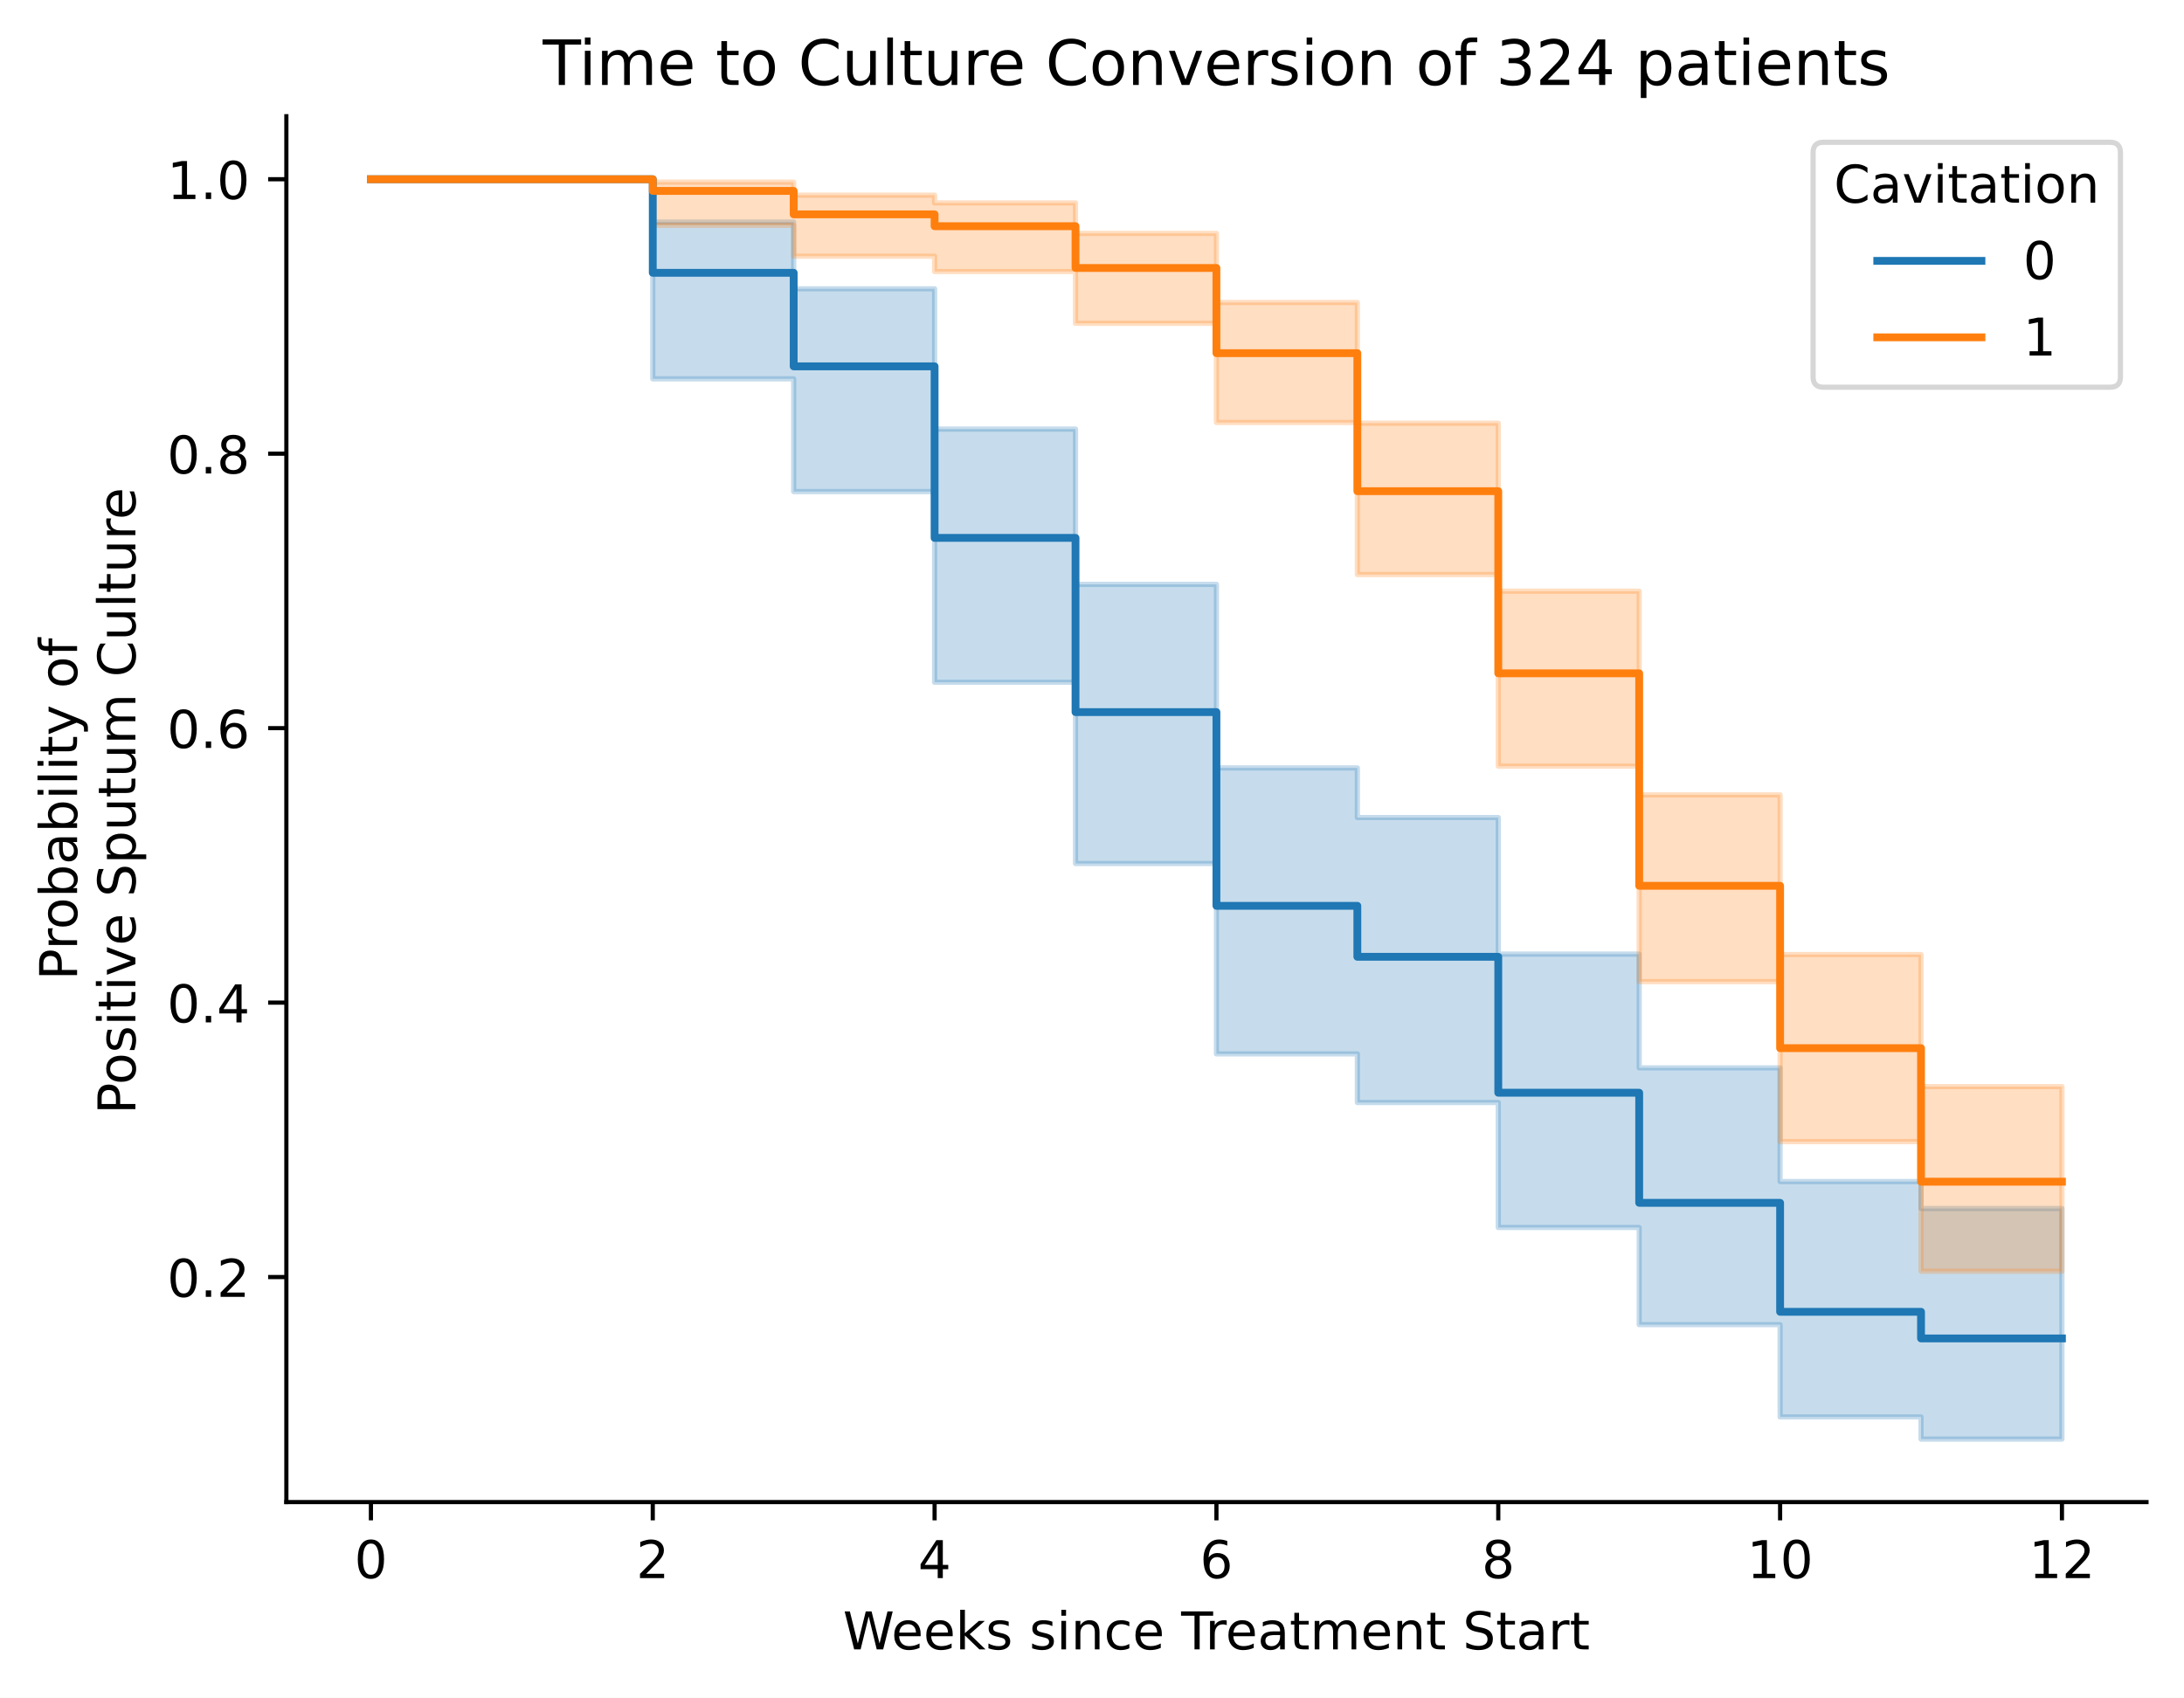
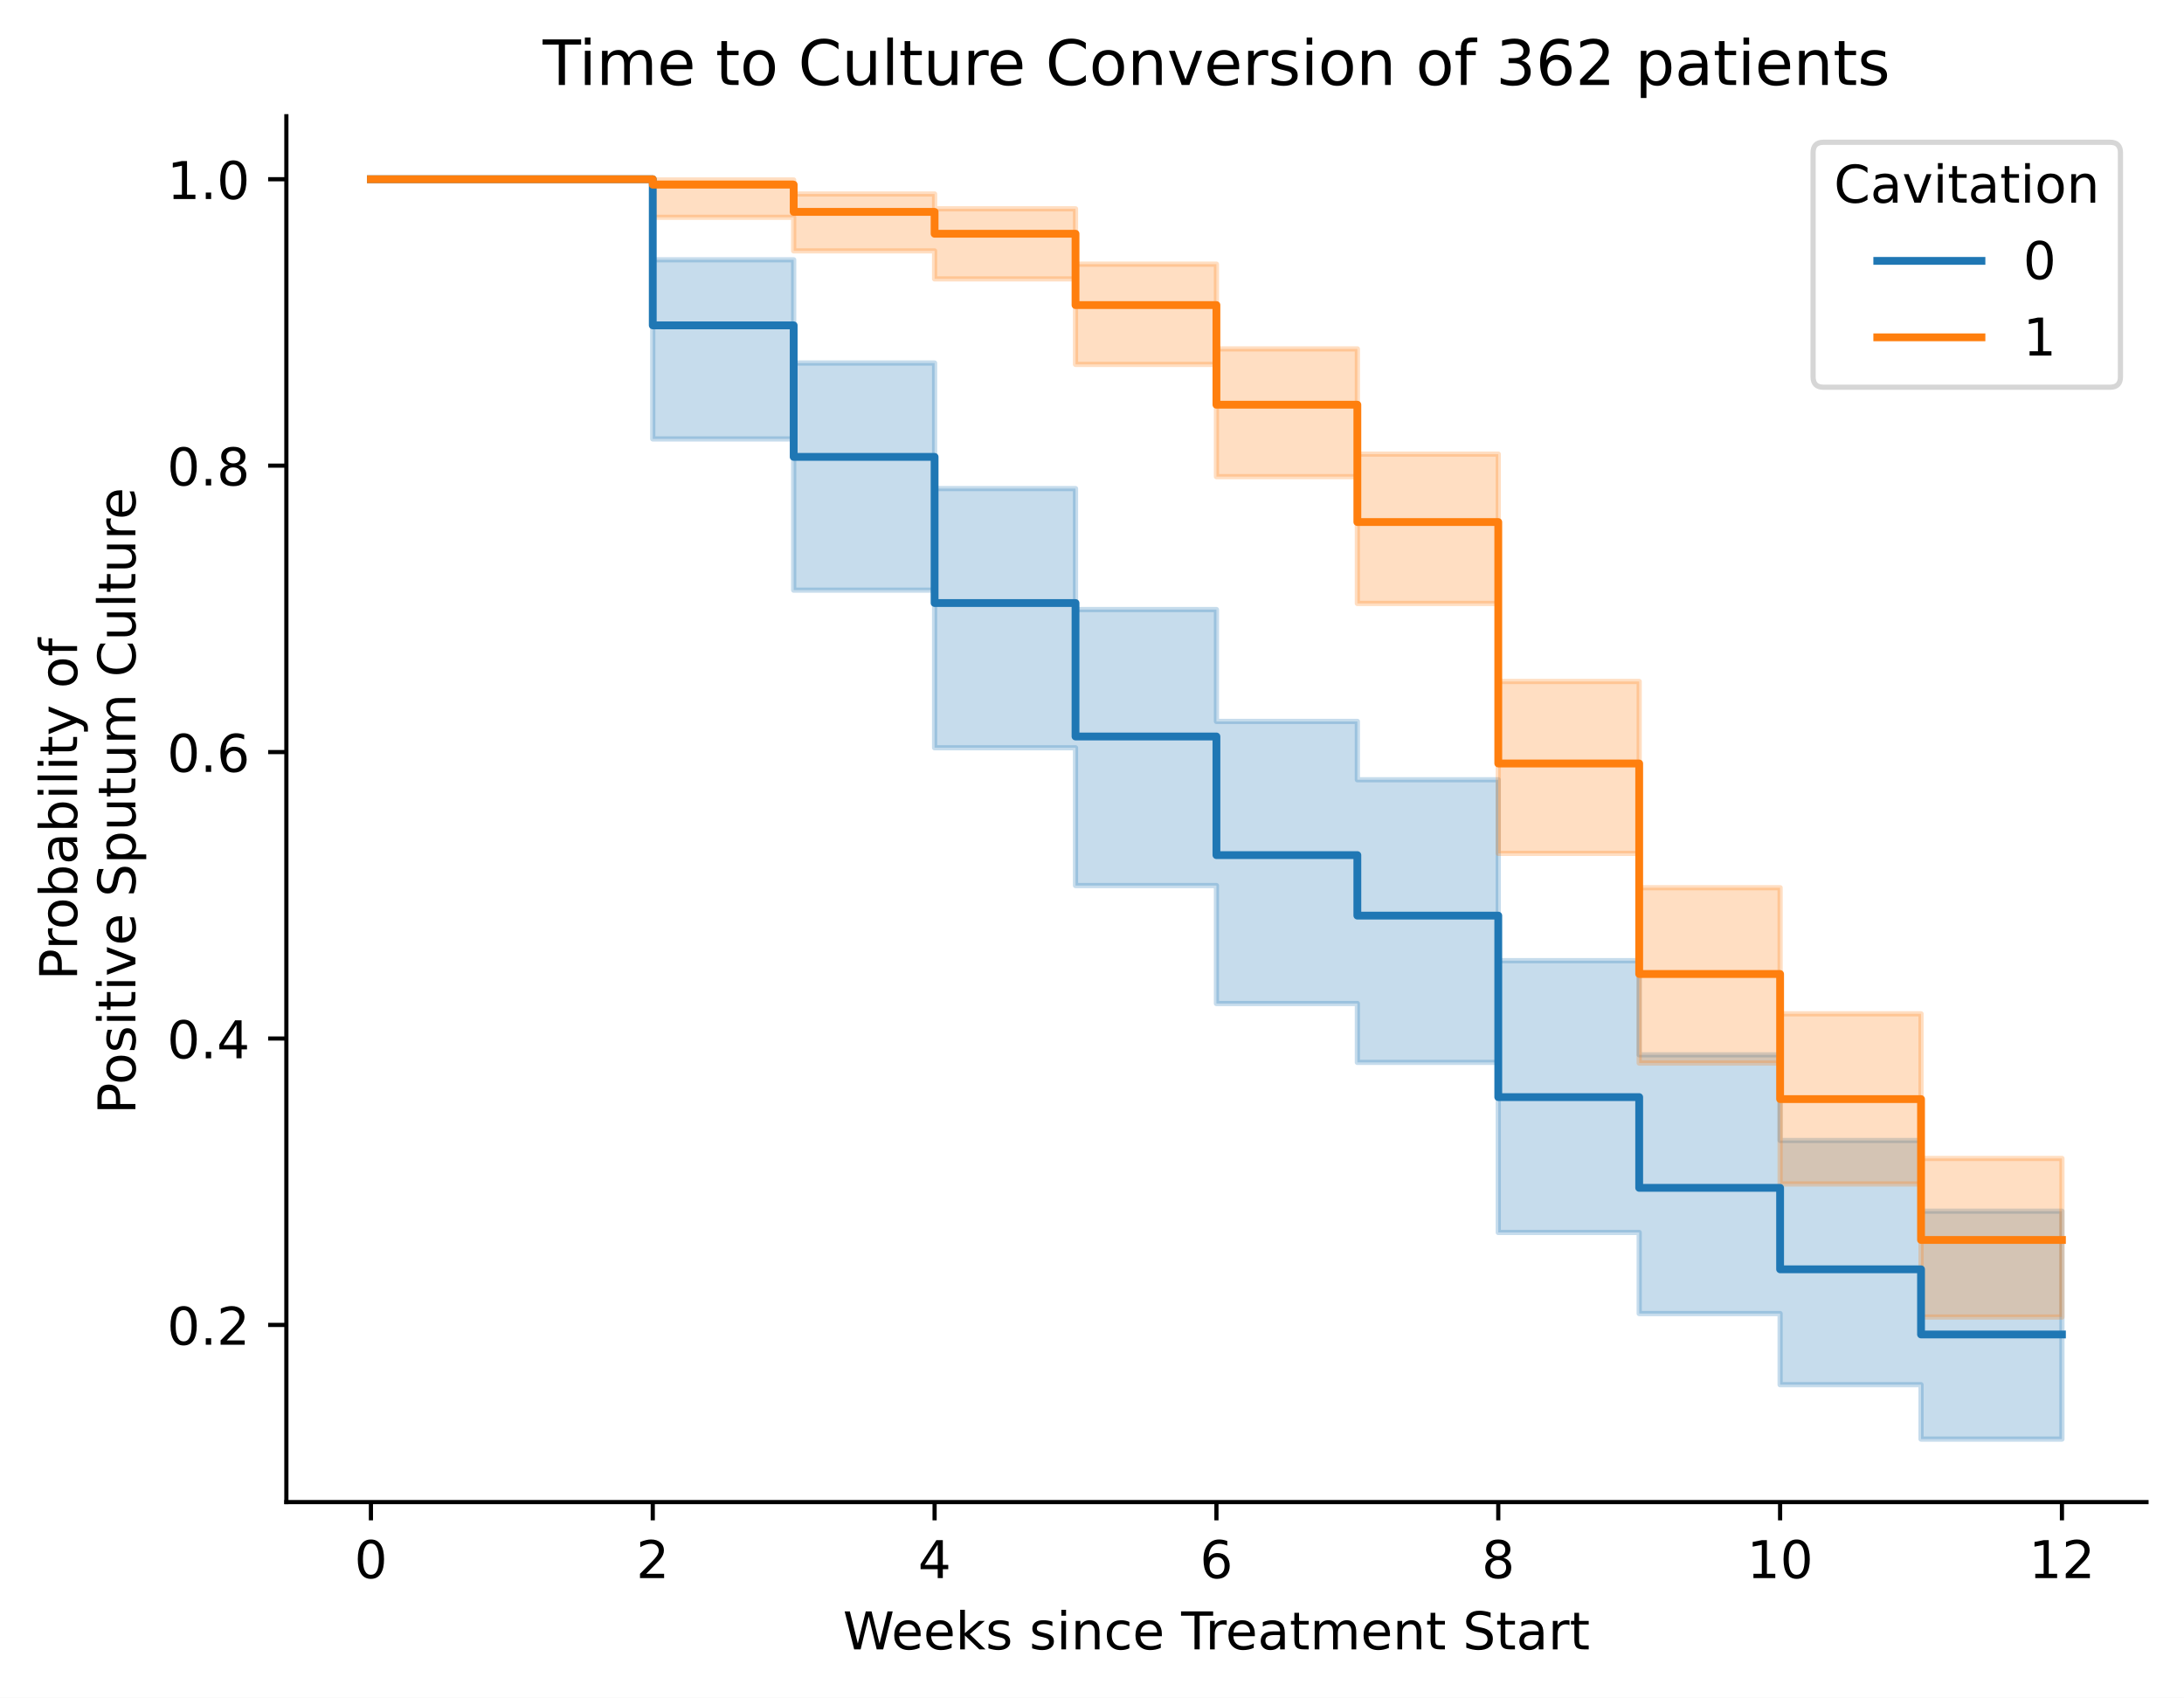
<svg xmlns="http://www.w3.org/2000/svg" xmlns:xlink="http://www.w3.org/1999/xlink" width="419.299pt" height="325.986pt" viewBox="0 0 419.299 325.986" version="1.1">
  <defs>
    <style type="text/css">*{stroke-linejoin: round; stroke-linecap: butt}</style>
  </defs>
  <g id="figure_1">
    <g id="patch_1">
      <path d="M 0 325.986  L 419.299 325.986  L 419.299 0  L 0 0  z " style="fill: #ffffff" />
    </g>
    <g id="axes_1">
      <g id="patch_2">
        <path d="M 54.979 288.43  L 412.099 288.43  L 412.099 22.318  L 54.979 22.318  z " style="fill: #ffffff" />
      </g>
      <g id="PolyCollection_1">
        <defs>
-           <path id="m9c2a12b737" d="M 71.212 -291.572  L 71.212 -291.572  L 98.266 -291.572  L 98.266 -291.572  L 125.321 -291.572  L 125.321 -253.238  L 152.375 -253.238  L 152.375 -231.594  L 179.43 -231.594  L 179.43 -194.98  L 206.485 -194.98  L 206.485 -160.172  L 233.539 -160.172  L 233.539 -123.619  L 260.594 -123.619  L 260.594 -114.28  L 287.648 -114.28  L 287.648 -90.282  L 314.703 -90.282  L 314.703 -71.627  L 341.757 -71.627  L 341.757 -53.903  L 368.812 -53.903  L 368.812 -49.652  L 395.866 -49.652  L 395.866 -49.652  L 395.866 -93.931  L 395.866 -93.931  L 395.866 -93.931  L 368.812 -93.931  L 368.812 -99.105  L 341.757 -99.105  L 341.757 -120.935  L 314.703 -120.935  L 314.703 -142.78  L 287.648 -142.78  L 287.648 -169.005  L 260.594 -169.005  L 260.594 -178.539  L 233.539 -178.539  L 233.539 -213.771  L 206.485 -213.771  L 206.485 -243.591  L 179.43 -243.591  L 179.43 -270.532  L 152.375 -270.532  L 152.375 -283.345  L 125.321 -283.345  L 125.321 -291.572  L 98.266 -291.572  L 98.266 -291.572  L 71.212 -291.572  z " style="stroke: #1f77b4; stroke-opacity: 0.25" />
+           <path id="m8d12c8aafc" d="M 71.212 -291.572  L 71.212 -291.572  L 125.321 -291.572  L 125.321 -241.702  L 152.375 -241.702  L 152.375 -212.667  L 179.43 -212.667  L 179.43 -182.399  L 206.485 -182.399  L 206.485 -155.942  L 233.539 -155.942  L 233.539 -133.292  L 260.594 -133.292  L 260.594 -121.989  L 287.648 -121.989  L 287.648 -89.331  L 314.703 -89.331  L 314.703 -73.76  L 341.757 -73.76  L 341.757 -60.099  L 368.812 -60.099  L 368.812 -49.652  L 395.866 -49.652  L 395.866 -49.652  L 395.866 -93.422  L 395.866 -93.422  L 395.866 -93.422  L 368.812 -93.422  L 368.812 -106.997  L 341.757 -106.997  L 341.757 -123.44  L 314.703 -123.44  L 314.703 -141.516  L 287.648 -141.516  L 287.648 -176.264  L 260.594 -176.264  L 260.594 -187.461  L 233.539 -187.461  L 233.539 -208.941  L 206.485 -208.941  L 206.485 -232.169  L 179.43 -232.169  L 179.43 -256.281  L 152.375 -256.281  L 152.375 -276.104  L 125.321 -276.104  L 125.321 -291.572  L 71.212 -291.572  z " style="stroke: #1f77b4; stroke-opacity: 0.25" />
        </defs>
-         <g clip-path="url(#p13f6b378c3)">
-           <use xlink:href="#m9c2a12b737" x="0" y="325.986" style="fill: #1f77b4; fill-opacity: 0.25; stroke: #1f77b4; stroke-opacity: 0.25" />
+         <g clip-path="url(#pe3ba8736a2)">
+           <use xlink:href="#m8d12c8aafc" x="0" y="325.986" style="fill: #1f77b4; fill-opacity: 0.25; stroke: #1f77b4; stroke-opacity: 0.25" />
        </g>
      </g>
      <g id="PolyCollection_2">
        <defs>
-           <path id="mcde48075c8" d="M 71.212 -291.572  L 71.212 -291.572  L 125.321 -291.572  L 125.321 -282.719  L 152.375 -282.719  L 152.375 -276.789  L 179.43 -276.789  L 179.43 -273.844  L 206.485 -273.844  L 206.485 -263.903  L 233.539 -263.903  L 233.539 -244.863  L 260.594 -244.863  L 260.594 -215.662  L 287.648 -215.662  L 287.648 -178.867  L 314.703 -178.867  L 314.703 -137.493  L 341.757 -137.493  L 341.757 -106.767  L 368.812 -106.767  L 368.812 -81.884  L 395.866 -81.884  L 395.866 -81.884  L 395.866 -117.339  L 395.866 -117.339  L 395.866 -117.339  L 368.812 -117.339  L 368.812 -142.694  L 341.757 -142.694  L 341.757 -173.35  L 314.703 -173.35  L 314.703 -212.461  L 287.648 -212.461  L 287.648 -244.728  L 260.594 -244.728  L 260.594 -267.901  L 233.539 -267.901  L 233.539 -281.163  L 206.485 -281.163  L 206.485 -287.023  L 179.43 -287.023  L 179.43 -288.519  L 152.375 -288.519  L 152.375 -291.01  L 125.321 -291.01  L 125.321 -291.572  L 71.212 -291.572  z " style="stroke: #ff7f0e; stroke-opacity: 0.25" />
+           <path id="mfb0420605d" d="M 71.212 -291.572  L 71.212 -291.572  L 125.321 -291.572  L 125.321 -284.262  L 152.375 -284.262  L 152.375 -277.811  L 179.43 -277.811  L 179.43 -272.433  L 206.485 -272.433  L 206.485 -256.014  L 233.539 -256.014  L 233.539 -234.46  L 260.594 -234.46  L 260.594 -210.115  L 287.648 -210.115  L 287.648 -162.125  L 314.703 -162.125  L 314.703 -121.858  L 341.757 -121.858  L 341.757 -98.647  L 368.812 -98.647  L 368.812 -73.093  L 395.866 -73.093  L 395.866 -73.093  L 395.866 -103.541  L 395.866 -103.541  L 395.866 -103.541  L 368.812 -103.541  L 368.812 -131.318  L 341.757 -131.318  L 341.757 -155.527  L 314.703 -155.527  L 314.703 -195.13  L 287.648 -195.13  L 287.648 -238.79  L 260.594 -238.79  L 260.594 -258.994  L 233.539 -258.994  L 233.539 -275.267  L 206.485 -275.267  L 206.485 -285.889  L 179.43 -285.889  L 179.43 -288.738  L 152.375 -288.738  L 152.375 -291.425  L 125.321 -291.425  L 125.321 -291.572  L 71.212 -291.572  z " style="stroke: #ff7f0e; stroke-opacity: 0.25" />
        </defs>
-         <g clip-path="url(#p13f6b378c3)">
-           <use xlink:href="#mcde48075c8" x="0" y="325.986" style="fill: #ff7f0e; fill-opacity: 0.25; stroke: #ff7f0e; stroke-opacity: 0.25" />
+         <g clip-path="url(#pe3ba8736a2)">
+           <use xlink:href="#mfb0420605d" x="0" y="325.986" style="fill: #ff7f0e; fill-opacity: 0.25; stroke: #ff7f0e; stroke-opacity: 0.25" />
        </g>
      </g>
      <g id="matplotlib.axis_1">
        <g id="xtick_1">
          <g id="line2d_1">
            <defs>
-               <path id="m4fde71c612" d="M 0 0  L 0 3.5  " style="stroke: #000000; stroke-width: 0.8" />
+               <path id="m2c444bd4d0" d="M 0 0  L 0 3.5  " style="stroke: #000000; stroke-width: 0.8" />
            </defs>
            <g>
-               <use xlink:href="#m4fde71c612" x="71.212" y="288.43" style="stroke: #000000; stroke-width: 0.8" />
+               <use xlink:href="#m2c444bd4d0" x="71.212" y="288.43" style="stroke: #000000; stroke-width: 0.8" />
            </g>
          </g>
          <g id="text_1">
            <g transform="translate(68.03054 303.0286) scale(0.1 -0.1)">
              <defs>
                <path id="DejaVuSans-30" d="M 2034 4250  Q 1547 4250 1301 3770  Q 1056 3291 1056 2328  Q 1056 1369 1301 889  Q 1547 409 2034 409  Q 2525 409 2770 889  Q 3016 1369 3016 2328  Q 3016 3291 2770 3770  Q 2525 4250 2034 4250  z M 2034 4750  Q 2819 4750 3233 4129  Q 3647 3509 3647 2328  Q 3647 1150 3233 529  Q 2819 -91 2034 -91  Q 1250 -91 836 529  Q 422 1150 422 2328  Q 422 3509 836 4129  Q 1250 4750 2034 4750  z " transform="scale(0.015625)" />
              </defs>
              <use xlink:href="#DejaVuSans-30" />
            </g>
          </g>
        </g>
        <g id="xtick_2">
          <g id="line2d_2">
            <g>
-               <use xlink:href="#m4fde71c612" x="125.321" y="288.43" style="stroke: #000000; stroke-width: 0.8" />
+               <use xlink:href="#m2c444bd4d0" x="125.321" y="288.43" style="stroke: #000000; stroke-width: 0.8" />
            </g>
          </g>
          <g id="text_2">
            <g transform="translate(122.1396 303.0286) scale(0.1 -0.1)">
              <defs>
                <path id="DejaVuSans-32" d="M 1228 531  L 3431 531  L 3431 0  L 469 0  L 469 531  Q 828 903 1448 1529  Q 2069 2156 2228 2338  Q 2531 2678 2651 2914  Q 2772 3150 2772 3378  Q 2772 3750 2511 3984  Q 2250 4219 1831 4219  Q 1534 4219 1204 4116  Q 875 4013 500 3803  L 500 4441  Q 881 4594 1212 4672  Q 1544 4750 1819 4750  Q 2544 4750 2975 4387  Q 3406 4025 3406 3419  Q 3406 3131 3298 2873  Q 3191 2616 2906 2266  Q 2828 2175 2409 1742  Q 1991 1309 1228 531  z " transform="scale(0.015625)" />
              </defs>
              <use xlink:href="#DejaVuSans-32" />
            </g>
          </g>
        </g>
        <g id="xtick_3">
          <g id="line2d_3">
            <g>
-               <use xlink:href="#m4fde71c612" x="179.43" y="288.43" style="stroke: #000000; stroke-width: 0.8" />
+               <use xlink:href="#m2c444bd4d0" x="179.43" y="288.43" style="stroke: #000000; stroke-width: 0.8" />
            </g>
          </g>
          <g id="text_3">
            <g transform="translate(176.2487 303.0286) scale(0.1 -0.1)">
              <defs>
                <path id="DejaVuSans-34" d="M 2419 4116  L 825 1625  L 2419 1625  L 2419 4116  z M 2253 4666  L 3047 4666  L 3047 1625  L 3713 1625  L 3713 1100  L 3047 1100  L 3047 0  L 2419 0  L 2419 1100  L 313 1100  L 313 1709  L 2253 4666  z " transform="scale(0.015625)" />
              </defs>
              <use xlink:href="#DejaVuSans-34" />
            </g>
          </g>
        </g>
        <g id="xtick_4">
          <g id="line2d_4">
            <g>
-               <use xlink:href="#m4fde71c612" x="233.539" y="288.43" style="stroke: #000000; stroke-width: 0.8" />
+               <use xlink:href="#m2c444bd4d0" x="233.539" y="288.43" style="stroke: #000000; stroke-width: 0.8" />
            </g>
          </g>
          <g id="text_4">
            <g transform="translate(230.3578 303.0286) scale(0.1 -0.1)">
              <defs>
                <path id="DejaVuSans-36" d="M 2113 2584  Q 1688 2584 1439 2293  Q 1191 2003 1191 1497  Q 1191 994 1439 701  Q 1688 409 2113 409  Q 2538 409 2786 701  Q 3034 994 3034 1497  Q 3034 2003 2786 2293  Q 2538 2584 2113 2584  z M 3366 4563  L 3366 3988  Q 3128 4100 2886 4159  Q 2644 4219 2406 4219  Q 1781 4219 1451 3797  Q 1122 3375 1075 2522  Q 1259 2794 1537 2939  Q 1816 3084 2150 3084  Q 2853 3084 3261 2657  Q 3669 2231 3669 1497  Q 3669 778 3244 343  Q 2819 -91 2113 -91  Q 1303 -91 875 529  Q 447 1150 447 2328  Q 447 3434 972 4092  Q 1497 4750 2381 4750  Q 2619 4750 2861 4703  Q 3103 4656 3366 4563  z " transform="scale(0.015625)" />
              </defs>
              <use xlink:href="#DejaVuSans-36" />
            </g>
          </g>
        </g>
        <g id="xtick_5">
          <g id="line2d_5">
            <g>
-               <use xlink:href="#m4fde71c612" x="287.648" y="288.43" style="stroke: #000000; stroke-width: 0.8" />
+               <use xlink:href="#m2c444bd4d0" x="287.648" y="288.43" style="stroke: #000000; stroke-width: 0.8" />
            </g>
          </g>
          <g id="text_5">
            <g transform="translate(284.4669 303.0286) scale(0.1 -0.1)">
              <defs>
                <path id="DejaVuSans-38" d="M 2034 2216  Q 1584 2216 1326 1975  Q 1069 1734 1069 1313  Q 1069 891 1326 650  Q 1584 409 2034 409  Q 2484 409 2743 651  Q 3003 894 3003 1313  Q 3003 1734 2745 1975  Q 2488 2216 2034 2216  z M 1403 2484  Q 997 2584 770 2862  Q 544 3141 544 3541  Q 544 4100 942 4425  Q 1341 4750 2034 4750  Q 2731 4750 3128 4425  Q 3525 4100 3525 3541  Q 3525 3141 3298 2862  Q 3072 2584 2669 2484  Q 3125 2378 3379 2068  Q 3634 1759 3634 1313  Q 3634 634 3220 271  Q 2806 -91 2034 -91  Q 1263 -91 848 271  Q 434 634 434 1313  Q 434 1759 690 2068  Q 947 2378 1403 2484  z M 1172 3481  Q 1172 3119 1398 2916  Q 1625 2713 2034 2713  Q 2441 2713 2670 2916  Q 2900 3119 2900 3481  Q 2900 3844 2670 4047  Q 2441 4250 2034 4250  Q 1625 4250 1398 4047  Q 1172 3844 1172 3481  z " transform="scale(0.015625)" />
              </defs>
              <use xlink:href="#DejaVuSans-38" />
            </g>
          </g>
        </g>
        <g id="xtick_6">
          <g id="line2d_6">
            <g>
-               <use xlink:href="#m4fde71c612" x="341.757" y="288.43" style="stroke: #000000; stroke-width: 0.8" />
+               <use xlink:href="#m2c444bd4d0" x="341.757" y="288.43" style="stroke: #000000; stroke-width: 0.8" />
            </g>
          </g>
          <g id="text_6">
            <g transform="translate(335.3947 303.0286) scale(0.1 -0.1)">
              <defs>
                <path id="DejaVuSans-31" d="M 794 531  L 1825 531  L 1825 4091  L 703 3866  L 703 4441  L 1819 4666  L 2450 4666  L 2450 531  L 3481 531  L 3481 0  L 794 0  L 794 531  z " transform="scale(0.015625)" />
              </defs>
              <use xlink:href="#DejaVuSans-31" />
              <use xlink:href="#DejaVuSans-30" x="63.623" />
            </g>
          </g>
        </g>
        <g id="xtick_7">
          <g id="line2d_7">
            <g>
-               <use xlink:href="#m4fde71c612" x="395.866" y="288.43" style="stroke: #000000; stroke-width: 0.8" />
+               <use xlink:href="#m2c444bd4d0" x="395.866" y="288.43" style="stroke: #000000; stroke-width: 0.8" />
            </g>
          </g>
          <g id="text_7">
            <g transform="translate(389.5038 303.0286) scale(0.1 -0.1)">
              <use xlink:href="#DejaVuSans-31" />
              <use xlink:href="#DejaVuSans-32" x="63.623" />
            </g>
          </g>
        </g>
        <g id="text_8">
          <g transform="translate(161.8305 316.7067) scale(0.1 -0.1)">
            <defs>
              <path id="DejaVuSans-57" d="M 213 4666  L 850 4666  L 1831 722  L 2809 4666  L 3519 4666  L 4500 722  L 5478 4666  L 6119 4666  L 4947 0  L 4153 0  L 3169 4050  L 2175 0  L 1381 0  L 213 4666  z " transform="scale(0.015625)" />
              <path id="DejaVuSans-65" d="M 3597 1894  L 3597 1613  L 953 1613  Q 991 1019 1311 708  Q 1631 397 2203 397  Q 2534 397 2845 478  Q 3156 559 3463 722  L 3463 178  Q 3153 47 2828 -22  Q 2503 -91 2169 -91  Q 1331 -91 842 396  Q 353 884 353 1716  Q 353 2575 817 3079  Q 1281 3584 2069 3584  Q 2775 3584 3186 3129  Q 3597 2675 3597 1894  z M 3022 2063  Q 3016 2534 2758 2815  Q 2500 3097 2075 3097  Q 1594 3097 1305 2825  Q 1016 2553 972 2059  L 3022 2063  z " transform="scale(0.015625)" />
              <path id="DejaVuSans-6b" d="M 581 4863  L 1159 4863  L 1159 1991  L 2875 3500  L 3609 3500  L 1753 1863  L 3688 0  L 2938 0  L 1159 1709  L 1159 0  L 581 0  L 581 4863  z " transform="scale(0.015625)" />
              <path id="DejaVuSans-73" d="M 2834 3397  L 2834 2853  Q 2591 2978 2328 3040  Q 2066 3103 1784 3103  Q 1356 3103 1142 2972  Q 928 2841 928 2578  Q 928 2378 1081 2264  Q 1234 2150 1697 2047  L 1894 2003  Q 2506 1872 2764 1633  Q 3022 1394 3022 966  Q 3022 478 2636 193  Q 2250 -91 1575 -91  Q 1294 -91 989 -36  Q 684 19 347 128  L 347 722  Q 666 556 975 473  Q 1284 391 1588 391  Q 1994 391 2212 530  Q 2431 669 2431 922  Q 2431 1156 2273 1281  Q 2116 1406 1581 1522  L 1381 1569  Q 847 1681 609 1914  Q 372 2147 372 2553  Q 372 3047 722 3315  Q 1072 3584 1716 3584  Q 2034 3584 2315 3537  Q 2597 3491 2834 3397  z " transform="scale(0.015625)" />
              <path id="DejaVuSans-20" transform="scale(0.015625)" />
              <path id="DejaVuSans-69" d="M 603 3500  L 1178 3500  L 1178 0  L 603 0  L 603 3500  z M 603 4863  L 1178 4863  L 1178 4134  L 603 4134  L 603 4863  z " transform="scale(0.015625)" />
              <path id="DejaVuSans-6e" d="M 3513 2113  L 3513 0  L 2938 0  L 2938 2094  Q 2938 2591 2744 2837  Q 2550 3084 2163 3084  Q 1697 3084 1428 2787  Q 1159 2491 1159 1978  L 1159 0  L 581 0  L 581 3500  L 1159 3500  L 1159 2956  Q 1366 3272 1645 3428  Q 1925 3584 2291 3584  Q 2894 3584 3203 3211  Q 3513 2838 3513 2113  z " transform="scale(0.015625)" />
              <path id="DejaVuSans-63" d="M 3122 3366  L 3122 2828  Q 2878 2963 2633 3030  Q 2388 3097 2138 3097  Q 1578 3097 1268 2742  Q 959 2388 959 1747  Q 959 1106 1268 751  Q 1578 397 2138 397  Q 2388 397 2633 464  Q 2878 531 3122 666  L 3122 134  Q 2881 22 2623 -34  Q 2366 -91 2075 -91  Q 1284 -91 818 406  Q 353 903 353 1747  Q 353 2603 823 3093  Q 1294 3584 2113 3584  Q 2378 3584 2631 3529  Q 2884 3475 3122 3366  z " transform="scale(0.015625)" />
              <path id="DejaVuSans-54" d="M -19 4666  L 3928 4666  L 3928 4134  L 2272 4134  L 2272 0  L 1638 0  L 1638 4134  L -19 4134  L -19 4666  z " transform="scale(0.015625)" />
              <path id="DejaVuSans-72" d="M 2631 2963  Q 2534 3019 2420 3045  Q 2306 3072 2169 3072  Q 1681 3072 1420 2755  Q 1159 2438 1159 1844  L 1159 0  L 581 0  L 581 3500  L 1159 3500  L 1159 2956  Q 1341 3275 1631 3429  Q 1922 3584 2338 3584  Q 2397 3584 2469 3576  Q 2541 3569 2628 3553  L 2631 2963  z " transform="scale(0.015625)" />
              <path id="DejaVuSans-61" d="M 2194 1759  Q 1497 1759 1228 1600  Q 959 1441 959 1056  Q 959 750 1161 570  Q 1363 391 1709 391  Q 2188 391 2477 730  Q 2766 1069 2766 1631  L 2766 1759  L 2194 1759  z M 3341 1997  L 3341 0  L 2766 0  L 2766 531  Q 2569 213 2275 61  Q 1981 -91 1556 -91  Q 1019 -91 701 211  Q 384 513 384 1019  Q 384 1609 779 1909  Q 1175 2209 1959 2209  L 2766 2209  L 2766 2266  Q 2766 2663 2505 2880  Q 2244 3097 1772 3097  Q 1472 3097 1187 3025  Q 903 2953 641 2809  L 641 3341  Q 956 3463 1253 3523  Q 1550 3584 1831 3584  Q 2591 3584 2966 3190  Q 3341 2797 3341 1997  z " transform="scale(0.015625)" />
              <path id="DejaVuSans-74" d="M 1172 4494  L 1172 3500  L 2356 3500  L 2356 3053  L 1172 3053  L 1172 1153  Q 1172 725 1289 603  Q 1406 481 1766 481  L 2356 481  L 2356 0  L 1766 0  Q 1100 0 847 248  Q 594 497 594 1153  L 594 3053  L 172 3053  L 172 3500  L 594 3500  L 594 4494  L 1172 4494  z " transform="scale(0.015625)" />
              <path id="DejaVuSans-6d" d="M 3328 2828  Q 3544 3216 3844 3400  Q 4144 3584 4550 3584  Q 5097 3584 5394 3201  Q 5691 2819 5691 2113  L 5691 0  L 5113 0  L 5113 2094  Q 5113 2597 4934 2840  Q 4756 3084 4391 3084  Q 3944 3084 3684 2787  Q 3425 2491 3425 1978  L 3425 0  L 2847 0  L 2847 2094  Q 2847 2600 2669 2842  Q 2491 3084 2119 3084  Q 1678 3084 1418 2786  Q 1159 2488 1159 1978  L 1159 0  L 581 0  L 581 3500  L 1159 3500  L 1159 2956  Q 1356 3278 1631 3431  Q 1906 3584 2284 3584  Q 2666 3584 2933 3390  Q 3200 3197 3328 2828  z " transform="scale(0.015625)" />
              <path id="DejaVuSans-53" d="M 3425 4513  L 3425 3897  Q 3066 4069 2747 4153  Q 2428 4238 2131 4238  Q 1616 4238 1336 4038  Q 1056 3838 1056 3469  Q 1056 3159 1242 3001  Q 1428 2844 1947 2747  L 2328 2669  Q 3034 2534 3370 2195  Q 3706 1856 3706 1288  Q 3706 609 3251 259  Q 2797 -91 1919 -91  Q 1588 -91 1214 -16  Q 841 59 441 206  L 441 856  Q 825 641 1194 531  Q 1563 422 1919 422  Q 2459 422 2753 634  Q 3047 847 3047 1241  Q 3047 1584 2836 1778  Q 2625 1972 2144 2069  L 1759 2144  Q 1053 2284 737 2584  Q 422 2884 422 3419  Q 422 4038 858 4394  Q 1294 4750 2059 4750  Q 2388 4750 2728 4690  Q 3069 4631 3425 4513  z " transform="scale(0.015625)" />
            </defs>
            <use xlink:href="#DejaVuSans-57" />
            <use xlink:href="#DejaVuSans-65" x="93.002" />
            <use xlink:href="#DejaVuSans-65" x="154.525" />
            <use xlink:href="#DejaVuSans-6b" x="216.049" />
            <use xlink:href="#DejaVuSans-73" x="273.959" />
            <use xlink:href="#DejaVuSans-20" x="326.059" />
            <use xlink:href="#DejaVuSans-73" x="357.846" />
            <use xlink:href="#DejaVuSans-69" x="409.945" />
            <use xlink:href="#DejaVuSans-6e" x="437.729" />
            <use xlink:href="#DejaVuSans-63" x="501.107" />
            <use xlink:href="#DejaVuSans-65" x="556.088" />
            <use xlink:href="#DejaVuSans-20" x="617.611" />
            <use xlink:href="#DejaVuSans-54" x="649.398" />
            <use xlink:href="#DejaVuSans-72" x="695.732" />
            <use xlink:href="#DejaVuSans-65" x="734.596" />
            <use xlink:href="#DejaVuSans-61" x="796.119" />
            <use xlink:href="#DejaVuSans-74" x="857.398" />
            <use xlink:href="#DejaVuSans-6d" x="896.607" />
            <use xlink:href="#DejaVuSans-65" x="994.02" />
            <use xlink:href="#DejaVuSans-6e" x="1055.543" />
            <use xlink:href="#DejaVuSans-74" x="1118.922" />
            <use xlink:href="#DejaVuSans-20" x="1158.131" />
            <use xlink:href="#DejaVuSans-53" x="1189.918" />
            <use xlink:href="#DejaVuSans-74" x="1253.395" />
            <use xlink:href="#DejaVuSans-61" x="1292.604" />
            <use xlink:href="#DejaVuSans-72" x="1353.883" />
            <use xlink:href="#DejaVuSans-74" x="1394.996" />
          </g>
        </g>
      </g>
      <g id="matplotlib.axis_2">
        <g id="ytick_1">
          <g id="line2d_8">
            <defs>
-               <path id="mbb993c18e3" d="M 0 0  L -3.5 0  " style="stroke: #000000; stroke-width: 0.8" />
+               <path id="me81ae74fdc" d="M 0 0  L -3.5 0  " style="stroke: #000000; stroke-width: 0.8" />
            </defs>
            <g>
-               <use xlink:href="#mbb993c18e3" x="54.979" y="245.218" style="stroke: #000000; stroke-width: 0.8" />
+               <use xlink:href="#me81ae74fdc" x="54.979" y="254.411" style="stroke: #000000; stroke-width: 0.8" />
            </g>
          </g>
          <g id="text_9">
-             <g transform="translate(32.07594 249.0168) scale(0.1 -0.1)">
+             <g transform="translate(32.07594 258.2106) scale(0.1 -0.1)">
              <defs>
                <path id="DejaVuSans-2e" d="M 684 794  L 1344 794  L 1344 0  L 684 0  L 684 794  z " transform="scale(0.015625)" />
              </defs>
              <use xlink:href="#DejaVuSans-30" />
              <use xlink:href="#DejaVuSans-2e" x="63.623" />
              <use xlink:href="#DejaVuSans-32" x="95.41" />
            </g>
          </g>
        </g>
        <g id="ytick_2">
          <g id="line2d_9">
            <g>
-               <use xlink:href="#mbb993c18e3" x="54.979" y="192.517" style="stroke: #000000; stroke-width: 0.8" />
+               <use xlink:href="#me81ae74fdc" x="54.979" y="199.412" style="stroke: #000000; stroke-width: 0.8" />
            </g>
          </g>
          <g id="text_10">
-             <g transform="translate(32.07594 196.316) scale(0.1 -0.1)">
+             <g transform="translate(32.07594 203.2113) scale(0.1 -0.1)">
              <use xlink:href="#DejaVuSans-30" />
              <use xlink:href="#DejaVuSans-2e" x="63.623" />
              <use xlink:href="#DejaVuSans-34" x="95.41" />
            </g>
          </g>
        </g>
        <g id="ytick_3">
          <g id="line2d_10">
            <g>
-               <use xlink:href="#mbb993c18e3" x="54.979" y="139.816" style="stroke: #000000; stroke-width: 0.8" />
+               <use xlink:href="#me81ae74fdc" x="54.979" y="144.413" style="stroke: #000000; stroke-width: 0.8" />
            </g>
          </g>
          <g id="text_11">
-             <g transform="translate(32.07594 143.6151) scale(0.1 -0.1)">
+             <g transform="translate(32.07594 148.212) scale(0.1 -0.1)">
              <use xlink:href="#DejaVuSans-30" />
              <use xlink:href="#DejaVuSans-2e" x="63.623" />
              <use xlink:href="#DejaVuSans-36" x="95.41" />
            </g>
          </g>
        </g>
        <g id="ytick_4">
          <g id="line2d_11">
            <g>
-               <use xlink:href="#mbb993c18e3" x="54.979" y="87.115" style="stroke: #000000; stroke-width: 0.8" />
+               <use xlink:href="#me81ae74fdc" x="54.979" y="89.413" style="stroke: #000000; stroke-width: 0.8" />
            </g>
          </g>
          <g id="text_12">
-             <g transform="translate(32.07594 90.91422) scale(0.1 -0.1)">
+             <g transform="translate(32.07594 93.21266) scale(0.1 -0.1)">
              <use xlink:href="#DejaVuSans-30" />
              <use xlink:href="#DejaVuSans-2e" x="63.623" />
              <use xlink:href="#DejaVuSans-38" x="95.41" />
            </g>
          </g>
        </g>
        <g id="ytick_5">
          <g id="line2d_12">
            <g>
-               <use xlink:href="#mbb993c18e3" x="54.979" y="34.414" style="stroke: #000000; stroke-width: 0.8" />
+               <use xlink:href="#me81ae74fdc" x="54.979" y="34.414" style="stroke: #000000; stroke-width: 0.8" />
            </g>
          </g>
          <g id="text_13">
            <g transform="translate(32.07594 38.21334) scale(0.1 -0.1)">
              <use xlink:href="#DejaVuSans-31" />
              <use xlink:href="#DejaVuSans-2e" x="63.623" />
              <use xlink:href="#DejaVuSans-30" x="95.41" />
            </g>
          </g>
        </g>
        <g id="text_14">
          <g transform="translate(14.79844 188.2116) rotate(-90) scale(0.1 -0.1)">
            <defs>
              <path id="DejaVuSans-50" d="M 1259 4147  L 1259 2394  L 2053 2394  Q 2494 2394 2734 2622  Q 2975 2850 2975 3272  Q 2975 3691 2734 3919  Q 2494 4147 2053 4147  L 1259 4147  z M 628 4666  L 2053 4666  Q 2838 4666 3239 4311  Q 3641 3956 3641 3272  Q 3641 2581 3239 2228  Q 2838 1875 2053 1875  L 1259 1875  L 1259 0  L 628 0  L 628 4666  z " transform="scale(0.015625)" />
              <path id="DejaVuSans-6f" d="M 1959 3097  Q 1497 3097 1228 2736  Q 959 2375 959 1747  Q 959 1119 1226 758  Q 1494 397 1959 397  Q 2419 397 2687 759  Q 2956 1122 2956 1747  Q 2956 2369 2687 2733  Q 2419 3097 1959 3097  z M 1959 3584  Q 2709 3584 3137 3096  Q 3566 2609 3566 1747  Q 3566 888 3137 398  Q 2709 -91 1959 -91  Q 1206 -91 779 398  Q 353 888 353 1747  Q 353 2609 779 3096  Q 1206 3584 1959 3584  z " transform="scale(0.015625)" />
              <path id="DejaVuSans-62" d="M 3116 1747  Q 3116 2381 2855 2742  Q 2594 3103 2138 3103  Q 1681 3103 1420 2742  Q 1159 2381 1159 1747  Q 1159 1113 1420 752  Q 1681 391 2138 391  Q 2594 391 2855 752  Q 3116 1113 3116 1747  z M 1159 2969  Q 1341 3281 1617 3432  Q 1894 3584 2278 3584  Q 2916 3584 3314 3078  Q 3713 2572 3713 1747  Q 3713 922 3314 415  Q 2916 -91 2278 -91  Q 1894 -91 1617 61  Q 1341 213 1159 525  L 1159 0  L 581 0  L 581 4863  L 1159 4863  L 1159 2969  z " transform="scale(0.015625)" />
              <path id="DejaVuSans-6c" d="M 603 4863  L 1178 4863  L 1178 0  L 603 0  L 603 4863  z " transform="scale(0.015625)" />
              <path id="DejaVuSans-79" d="M 2059 -325  Q 1816 -950 1584 -1140  Q 1353 -1331 966 -1331  L 506 -1331  L 506 -850  L 844 -850  Q 1081 -850 1212 -737  Q 1344 -625 1503 -206  L 1606 56  L 191 3500  L 800 3500  L 1894 763  L 2988 3500  L 3597 3500  L 2059 -325  z " transform="scale(0.015625)" />
              <path id="DejaVuSans-66" d="M 2375 4863  L 2375 4384  L 1825 4384  Q 1516 4384 1395 4259  Q 1275 4134 1275 3809  L 1275 3500  L 2222 3500  L 2222 3053  L 1275 3053  L 1275 0  L 697 0  L 697 3053  L 147 3053  L 147 3500  L 697 3500  L 697 3744  Q 697 4328 969 4595  Q 1241 4863 1831 4863  L 2375 4863  z " transform="scale(0.015625)" />
            </defs>
            <use xlink:href="#DejaVuSans-50" />
            <use xlink:href="#DejaVuSans-72" x="58.553" />
            <use xlink:href="#DejaVuSans-6f" x="97.416" />
            <use xlink:href="#DejaVuSans-62" x="158.598" />
            <use xlink:href="#DejaVuSans-61" x="222.074" />
            <use xlink:href="#DejaVuSans-62" x="283.354" />
            <use xlink:href="#DejaVuSans-69" x="346.83" />
            <use xlink:href="#DejaVuSans-6c" x="374.613" />
            <use xlink:href="#DejaVuSans-69" x="402.396" />
            <use xlink:href="#DejaVuSans-74" x="430.18" />
            <use xlink:href="#DejaVuSans-79" x="469.389" />
            <use xlink:href="#DejaVuSans-20" x="528.568" />
            <use xlink:href="#DejaVuSans-6f" x="560.355" />
            <use xlink:href="#DejaVuSans-66" x="621.537" />
          </g>
          <g transform="translate(25.99625 217.1273) rotate(-90) scale(0.1 -0.1)">
            <defs>
              <path id="DejaVuSans-76" d="M 191 3500  L 800 3500  L 1894 563  L 2988 3500  L 3597 3500  L 2284 0  L 1503 0  L 191 3500  z " transform="scale(0.015625)" />
              <path id="DejaVuSans-70" d="M 1159 525  L 1159 -1331  L 581 -1331  L 581 3500  L 1159 3500  L 1159 2969  Q 1341 3281 1617 3432  Q 1894 3584 2278 3584  Q 2916 3584 3314 3078  Q 3713 2572 3713 1747  Q 3713 922 3314 415  Q 2916 -91 2278 -91  Q 1894 -91 1617 61  Q 1341 213 1159 525  z M 3116 1747  Q 3116 2381 2855 2742  Q 2594 3103 2138 3103  Q 1681 3103 1420 2742  Q 1159 2381 1159 1747  Q 1159 1113 1420 752  Q 1681 391 2138 391  Q 2594 391 2855 752  Q 3116 1113 3116 1747  z " transform="scale(0.015625)" />
              <path id="DejaVuSans-75" d="M 544 1381  L 544 3500  L 1119 3500  L 1119 1403  Q 1119 906 1312 657  Q 1506 409 1894 409  Q 2359 409 2629 706  Q 2900 1003 2900 1516  L 2900 3500  L 3475 3500  L 3475 0  L 2900 0  L 2900 538  Q 2691 219 2414 64  Q 2138 -91 1772 -91  Q 1169 -91 856 284  Q 544 659 544 1381  z M 1991 3584  L 1991 3584  z " transform="scale(0.015625)" />
              <path id="DejaVuSans-43" d="M 4122 4306  L 4122 3641  Q 3803 3938 3442 4084  Q 3081 4231 2675 4231  Q 1875 4231 1450 3742  Q 1025 3253 1025 2328  Q 1025 1406 1450 917  Q 1875 428 2675 428  Q 3081 428 3442 575  Q 3803 722 4122 1019  L 4122 359  Q 3791 134 3420 21  Q 3050 -91 2638 -91  Q 1578 -91 968 557  Q 359 1206 359 2328  Q 359 3453 968 4101  Q 1578 4750 2638 4750  Q 3056 4750 3426 4639  Q 3797 4528 4122 4306  z " transform="scale(0.015625)" />
            </defs>
            <use xlink:href="#DejaVuSans-20" />
            <use xlink:href="#DejaVuSans-50" x="31.787" />
            <use xlink:href="#DejaVuSans-6f" x="88.465" />
            <use xlink:href="#DejaVuSans-73" x="149.646" />
            <use xlink:href="#DejaVuSans-69" x="201.746" />
            <use xlink:href="#DejaVuSans-74" x="229.529" />
            <use xlink:href="#DejaVuSans-69" x="268.738" />
            <use xlink:href="#DejaVuSans-76" x="296.521" />
            <use xlink:href="#DejaVuSans-65" x="355.701" />
            <use xlink:href="#DejaVuSans-20" x="417.225" />
            <use xlink:href="#DejaVuSans-53" x="449.012" />
            <use xlink:href="#DejaVuSans-70" x="512.488" />
            <use xlink:href="#DejaVuSans-75" x="575.965" />
            <use xlink:href="#DejaVuSans-74" x="639.344" />
            <use xlink:href="#DejaVuSans-75" x="678.553" />
            <use xlink:href="#DejaVuSans-6d" x="741.932" />
            <use xlink:href="#DejaVuSans-20" x="839.344" />
            <use xlink:href="#DejaVuSans-43" x="871.131" />
            <use xlink:href="#DejaVuSans-75" x="940.955" />
            <use xlink:href="#DejaVuSans-6c" x="1004.334" />
            <use xlink:href="#DejaVuSans-74" x="1032.117" />
            <use xlink:href="#DejaVuSans-75" x="1071.326" />
            <use xlink:href="#DejaVuSans-72" x="1134.705" />
            <use xlink:href="#DejaVuSans-65" x="1173.568" />
          </g>
        </g>
      </g>
      <g id="line2d_13">
-         <path d="M 71.212 34.414  L 98.266 34.414  L 98.266 34.414  L 125.321 34.414  L 125.321 52.38  L 152.375 52.38  L 152.375 70.347  L 179.43 70.347  L 179.43 103.285  L 206.485 103.285  L 206.485 136.737  L 233.539 136.737  L 233.539 173.933  L 260.594 173.933  L 260.594 183.721  L 287.648 183.721  L 287.648 209.824  L 314.703 209.824  L 314.703 230.966  L 341.757 230.966  L 341.757 251.889  L 368.812 251.889  L 368.812 257.003  L 395.866 257.003  L 395.866 257.003  " clip-path="url(#p13f6b378c3)" style="fill: none; stroke: #1f77b4; stroke-width: 1.5; stroke-linecap: square" />
+         <path d="M 71.212 34.414  L 125.321 34.414  L 125.321 62.475  L 152.375 62.475  L 152.375 87.73  L 179.43 87.73  L 179.43 115.791  L 206.485 115.791  L 206.485 141.417  L 233.539 141.417  L 233.539 164.196  L 260.594 164.196  L 260.594 175.813  L 287.648 175.813  L 287.648 210.664  L 314.703 210.664  L 314.703 228.09  L 341.757 228.09  L 341.757 243.729  L 368.812 243.729  L 368.812 256.24  L 395.866 256.24  L 395.866 256.24  " clip-path="url(#pe3ba8736a2)" style="fill: none; stroke: #1f77b4; stroke-width: 1.5; stroke-linecap: square" />
      </g>
      <g id="line2d_14">
-         <path d="M 71.212 34.414  L 125.321 34.414  L 125.321 36.657  L 152.375 36.657  L 152.375 41.161  L 179.43 41.161  L 179.43 43.433  L 206.485 43.433  L 206.485 51.458  L 233.539 51.458  L 233.539 67.811  L 260.594 67.811  L 260.594 94.315  L 287.648 94.315  L 287.648 129.29  L 314.703 129.29  L 314.703 170.087  L 341.757 170.087  L 341.757 201.266  L 368.812 201.266  L 368.812 226.908  L 395.866 226.908  L 395.866 226.908  " clip-path="url(#p13f6b378c3)" style="fill: none; stroke: #ff7f0e; stroke-width: 1.5; stroke-linecap: square" />
+         <path d="M 71.212 34.414  L 125.321 34.414  L 125.321 35.456  L 152.375 35.456  L 152.375 40.684  L 179.43 40.684  L 179.43 44.883  L 206.485 44.883  L 206.485 58.583  L 233.539 58.583  L 233.539 77.714  L 260.594 77.714  L 260.594 100.24  L 287.648 100.24  L 287.648 146.603  L 314.703 146.603  L 314.703 187.024  L 341.757 187.024  L 341.757 211.044  L 368.812 211.044  L 368.812 238.095  L 395.866 238.095  L 395.866 238.095  " clip-path="url(#pe3ba8736a2)" style="fill: none; stroke: #ff7f0e; stroke-width: 1.5; stroke-linecap: square" />
      </g>
      <g id="patch_3">
        <path d="M 54.979 288.43  L 54.979 22.318  " style="fill: none; stroke: #000000; stroke-width: 0.8; stroke-linejoin: miter; stroke-linecap: square" />
      </g>
      <g id="patch_4">
        <path d="M 54.979 288.43  L 412.099 288.43  " style="fill: none; stroke: #000000; stroke-width: 0.8; stroke-linejoin: miter; stroke-linecap: square" />
      </g>
      <g id="text_15">
        <g transform="translate(104.2044 16.31812) scale(0.12 -0.12)">
          <defs>
            <path id="DejaVuSans-33" d="M 2597 2516  Q 3050 2419 3304 2112  Q 3559 1806 3559 1356  Q 3559 666 3084 287  Q 2609 -91 1734 -91  Q 1441 -91 1130 -33  Q 819 25 488 141  L 488 750  Q 750 597 1062 519  Q 1375 441 1716 441  Q 2309 441 2620 675  Q 2931 909 2931 1356  Q 2931 1769 2642 2001  Q 2353 2234 1838 2234  L 1294 2234  L 1294 2753  L 1863 2753  Q 2328 2753 2575 2939  Q 2822 3125 2822 3475  Q 2822 3834 2567 4026  Q 2313 4219 1838 4219  Q 1578 4219 1281 4162  Q 984 4106 628 3988  L 628 4550  Q 988 4650 1302 4700  Q 1616 4750 1894 4750  Q 2613 4750 3031 4423  Q 3450 4097 3450 3541  Q 3450 3153 3228 2886  Q 3006 2619 2597 2516  z " transform="scale(0.015625)" />
          </defs>
          <use xlink:href="#DejaVuSans-54" />
          <use xlink:href="#DejaVuSans-69" x="57.959" />
          <use xlink:href="#DejaVuSans-6d" x="85.742" />
          <use xlink:href="#DejaVuSans-65" x="183.154" />
          <use xlink:href="#DejaVuSans-20" x="244.678" />
          <use xlink:href="#DejaVuSans-74" x="276.465" />
          <use xlink:href="#DejaVuSans-6f" x="315.674" />
          <use xlink:href="#DejaVuSans-20" x="376.855" />
          <use xlink:href="#DejaVuSans-43" x="408.643" />
          <use xlink:href="#DejaVuSans-75" x="478.467" />
          <use xlink:href="#DejaVuSans-6c" x="541.846" />
          <use xlink:href="#DejaVuSans-74" x="569.629" />
          <use xlink:href="#DejaVuSans-75" x="608.838" />
          <use xlink:href="#DejaVuSans-72" x="672.217" />
          <use xlink:href="#DejaVuSans-65" x="711.08" />
          <use xlink:href="#DejaVuSans-20" x="772.604" />
          <use xlink:href="#DejaVuSans-43" x="804.391" />
          <use xlink:href="#DejaVuSans-6f" x="874.215" />
          <use xlink:href="#DejaVuSans-6e" x="935.396" />
          <use xlink:href="#DejaVuSans-76" x="998.775" />
          <use xlink:href="#DejaVuSans-65" x="1057.955" />
          <use xlink:href="#DejaVuSans-72" x="1119.479" />
          <use xlink:href="#DejaVuSans-73" x="1160.592" />
          <use xlink:href="#DejaVuSans-69" x="1212.691" />
          <use xlink:href="#DejaVuSans-6f" x="1240.475" />
          <use xlink:href="#DejaVuSans-6e" x="1301.656" />
          <use xlink:href="#DejaVuSans-20" x="1365.035" />
          <use xlink:href="#DejaVuSans-6f" x="1396.822" />
          <use xlink:href="#DejaVuSans-66" x="1458.004" />
          <use xlink:href="#DejaVuSans-20" x="1493.209" />
          <use xlink:href="#DejaVuSans-33" x="1524.996" />
-           <use xlink:href="#DejaVuSans-32" x="1588.619" />
-           <use xlink:href="#DejaVuSans-34" x="1652.242" />
+           <use xlink:href="#DejaVuSans-36" x="1588.619" />
+           <use xlink:href="#DejaVuSans-32" x="1652.242" />
          <use xlink:href="#DejaVuSans-20" x="1715.865" />
          <use xlink:href="#DejaVuSans-70" x="1747.652" />
          <use xlink:href="#DejaVuSans-61" x="1811.129" />
          <use xlink:href="#DejaVuSans-74" x="1872.408" />
          <use xlink:href="#DejaVuSans-69" x="1911.617" />
          <use xlink:href="#DejaVuSans-65" x="1939.4" />
          <use xlink:href="#DejaVuSans-6e" x="2000.924" />
          <use xlink:href="#DejaVuSans-74" x="2064.303" />
          <use xlink:href="#DejaVuSans-73" x="2103.512" />
        </g>
      </g>
      <g id="legend_1">
        <g id="patch_5">
          <path d="M 350.088 74.353  L 405.099 74.353  Q 407.099 74.353 407.099 72.353  L 407.099 29.318  Q 407.099 27.318 405.099 27.318  L 350.088 27.318  Q 348.088 27.318 348.088 29.318  L 348.088 72.353  Q 348.088 74.353 350.088 74.353  z " style="fill: #ffffff; opacity: 0.8; stroke: #cccccc; stroke-linejoin: miter" />
        </g>
        <g id="text_16">
          <g transform="translate(352.0881 38.91656) scale(0.1 -0.1)">
            <use xlink:href="#DejaVuSans-43" />
            <use xlink:href="#DejaVuSans-61" x="69.824" />
            <use xlink:href="#DejaVuSans-76" x="131.104" />
            <use xlink:href="#DejaVuSans-69" x="190.283" />
            <use xlink:href="#DejaVuSans-74" x="218.066" />
            <use xlink:href="#DejaVuSans-61" x="257.275" />
            <use xlink:href="#DejaVuSans-74" x="318.555" />
            <use xlink:href="#DejaVuSans-69" x="357.764" />
            <use xlink:href="#DejaVuSans-6f" x="385.547" />
            <use xlink:href="#DejaVuSans-6e" x="446.729" />
          </g>
        </g>
        <g id="line2d_15">
          <path d="M 360.412 50.095  L 370.412 50.095  L 370.412 50.095  L 380.412 50.095  L 380.412 50.095  " style="fill: none; stroke: #1f77b4; stroke-width: 1.5; stroke-linecap: square" />
        </g>
        <g id="text_17">
          <g transform="translate(388.4123 53.59469) scale(0.1 -0.1)">
            <use xlink:href="#DejaVuSans-30" />
          </g>
        </g>
        <g id="line2d_16">
          <path d="M 360.412 64.773  L 370.412 64.773  L 370.412 64.773  L 380.412 64.773  L 380.412 64.773  " style="fill: none; stroke: #ff7f0e; stroke-width: 1.5; stroke-linecap: square" />
        </g>
        <g id="text_18">
          <g transform="translate(388.4123 68.27281) scale(0.1 -0.1)">
            <use xlink:href="#DejaVuSans-31" />
          </g>
        </g>
      </g>
    </g>
  </g>
  <defs>
-     <clipPath id="p13f6b378c3">
+     <clipPath id="pe3ba8736a2">
      <rect x="54.979" y="22.318" width="357.12" height="266.112" />
    </clipPath>
  </defs>
</svg>
